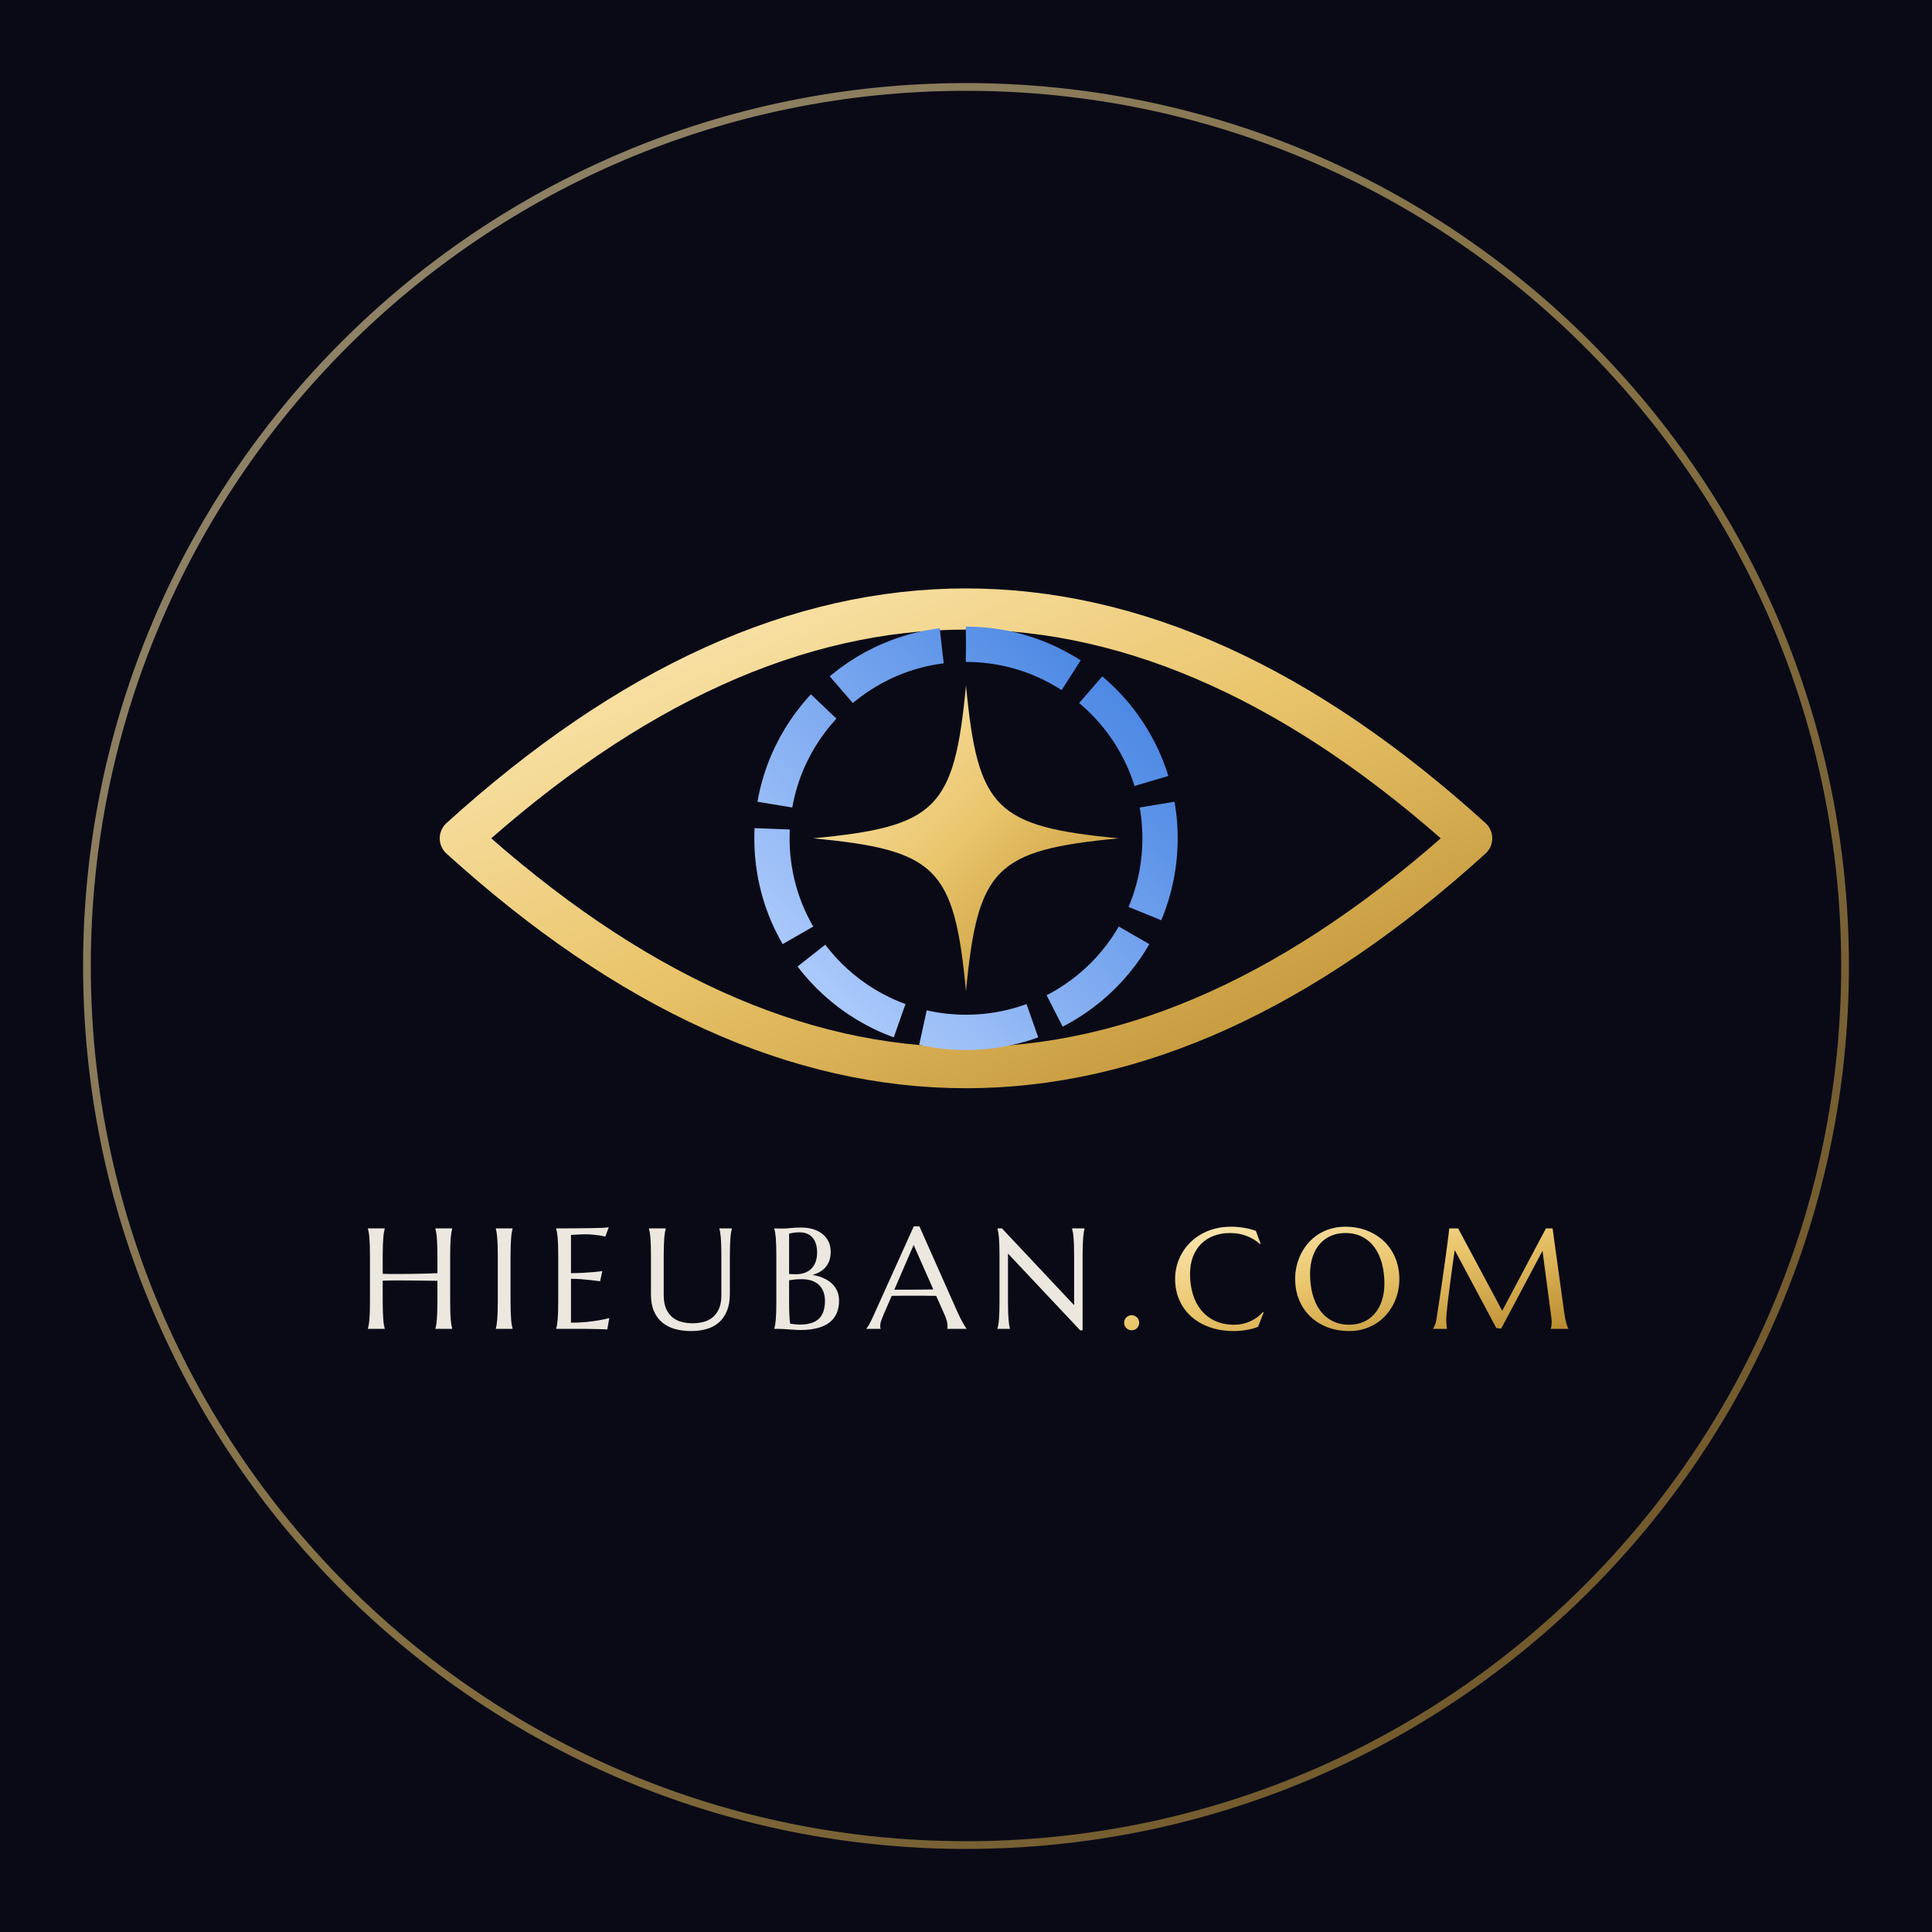
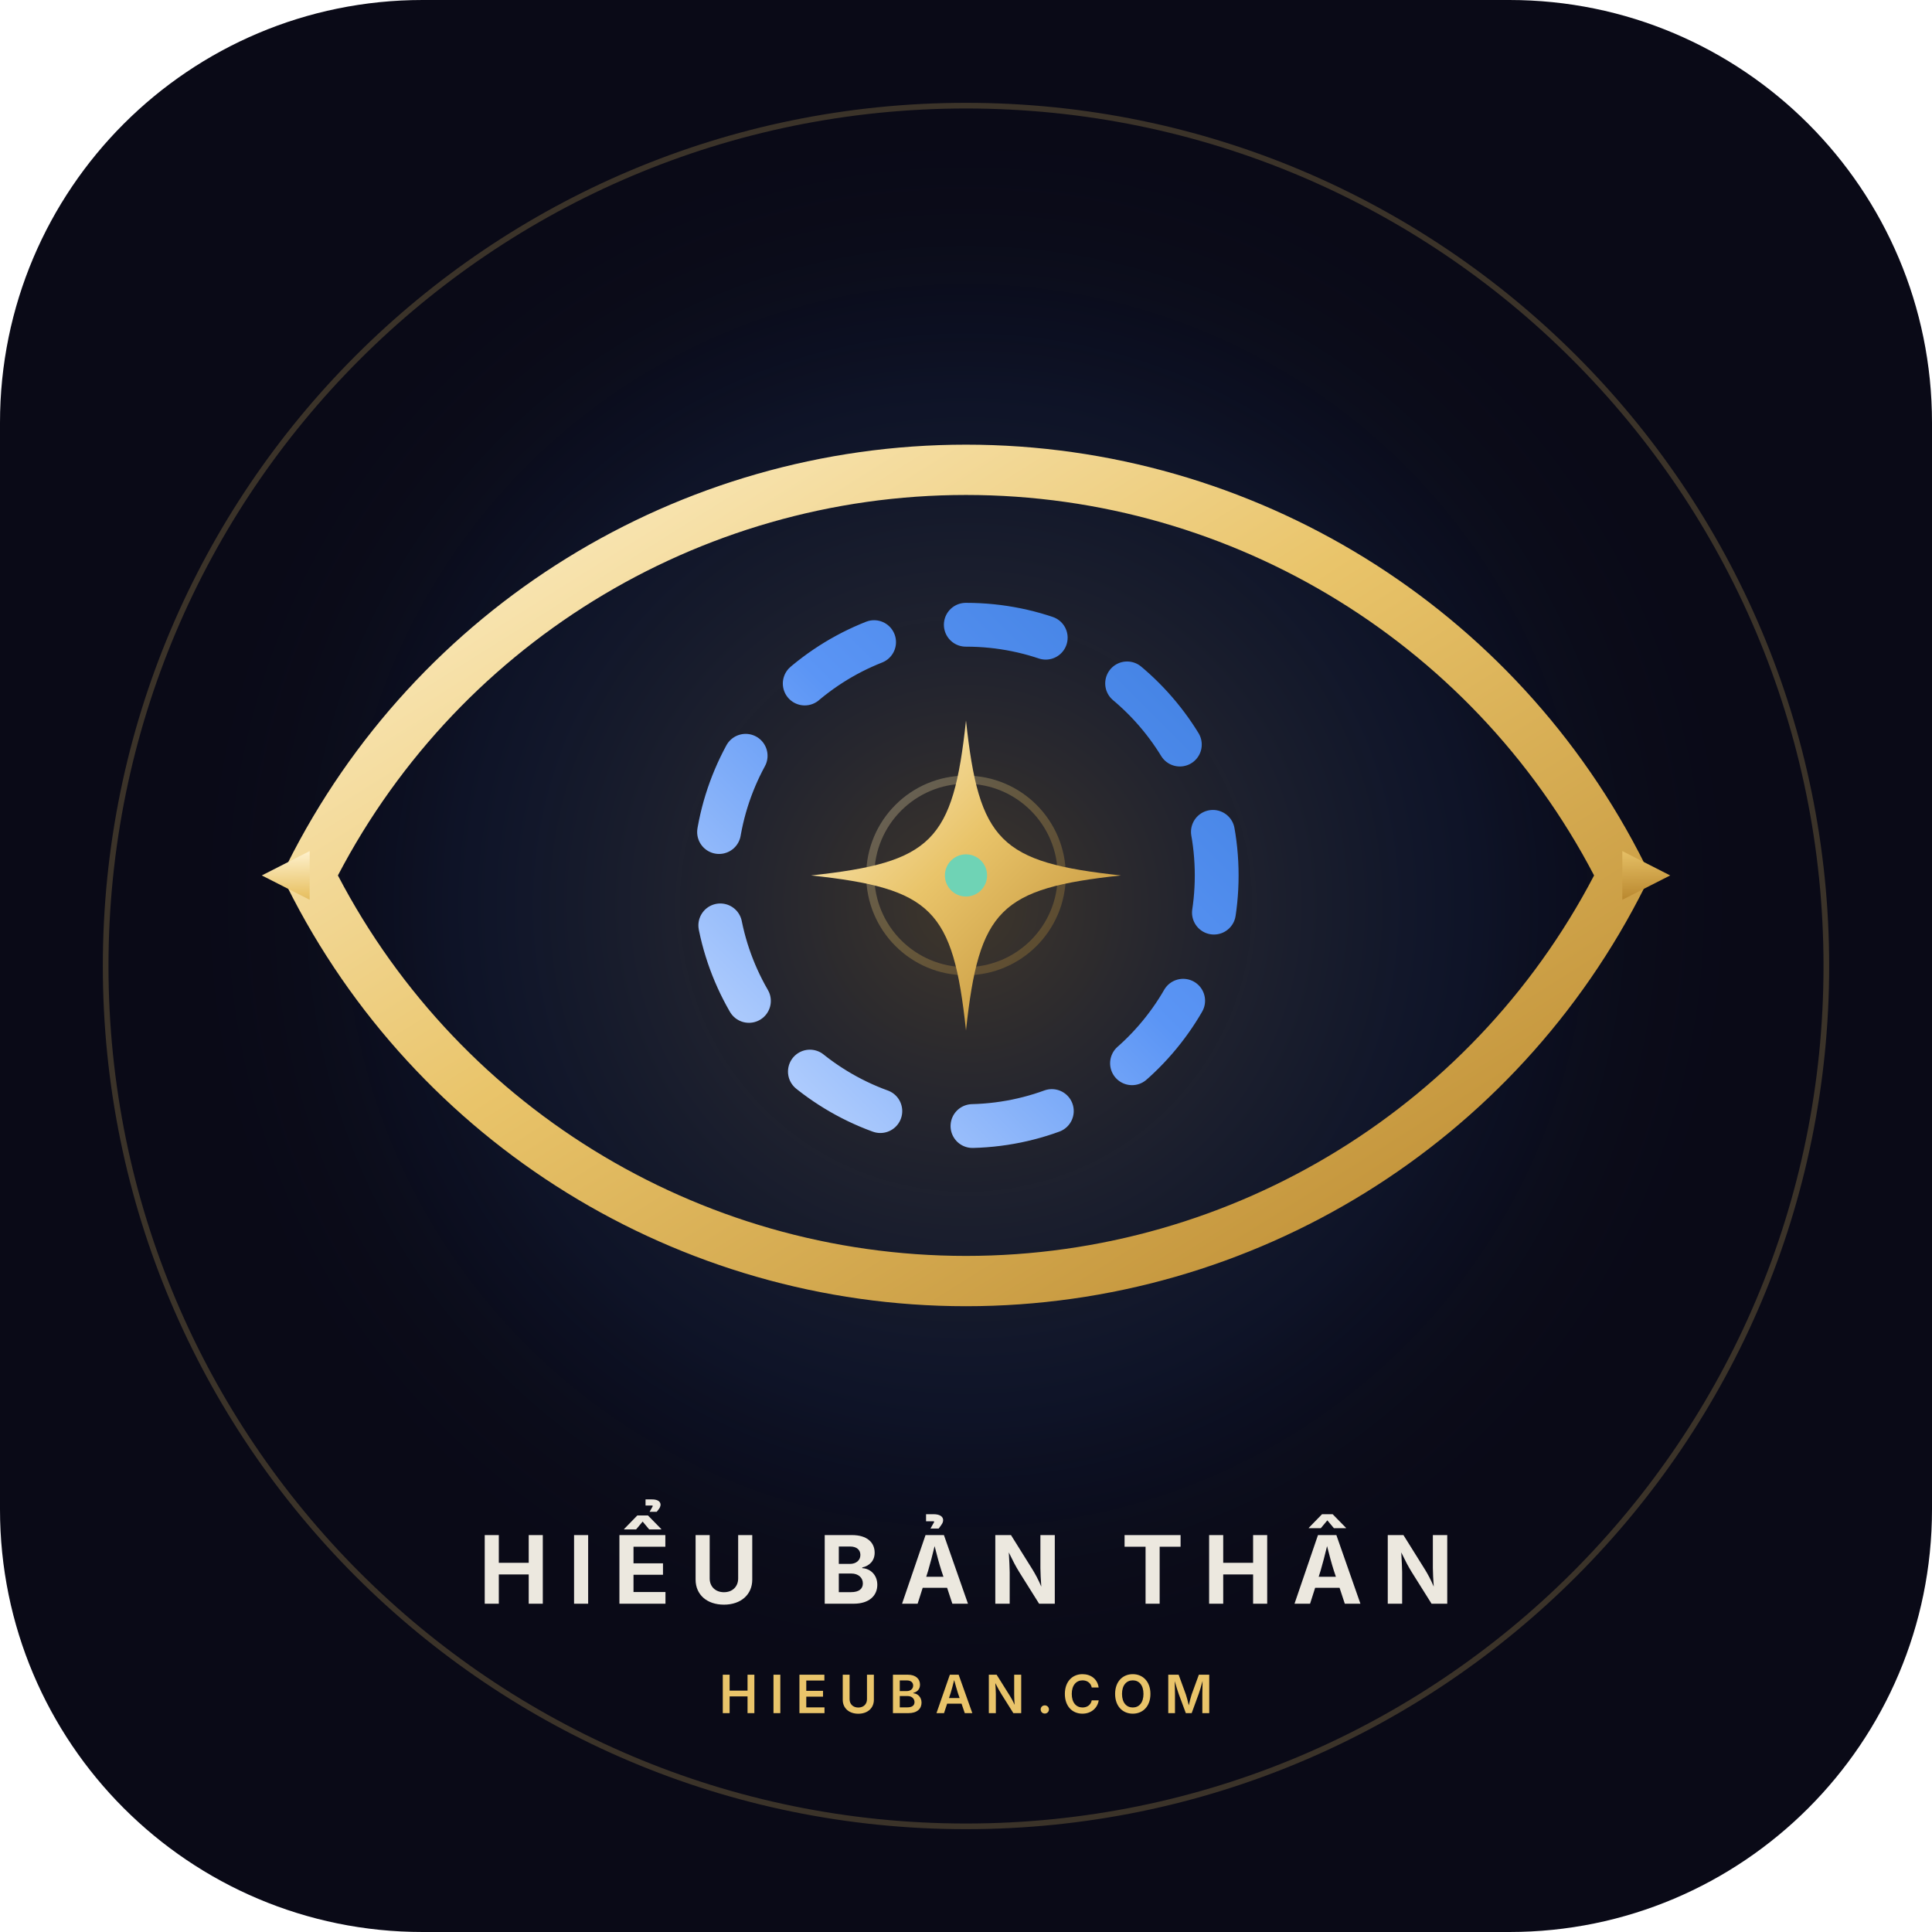
- <svg xmlns="http://www.w3.org/2000/svg" viewBox="0 0 1080 1080" width="1080" height="1080" role="img" aria-label="Hiểu Bản Thân — hieuban.com">
+ <svg xmlns="http://www.w3.org/2000/svg" viewBox="0 0 512 512" width="512" height="512" role="img" aria-label="Hiểu Bản Thân Avatar">
  <defs>
    <linearGradient id="v" x1="0" y1="0" x2="1" y2="1">
-       <stop offset="0" stop-color="#FFEDBE" />
-       <stop offset="0.5" stop-color="#E9C46A" />
-       <stop offset="1" stop-color="#B98A2E" />
+       <stop offset="0" stop-color="#FFF3D1" />
+       <stop offset="0.45" stop-color="#E9C46A" />
+       <stop offset="1" stop-color="#B8862D" />
    </linearGradient>
    <linearGradient id="l" x1="0" y1="0" x2="1" y2="1">
-       <stop offset="0" stop-color="#B9D3FF" />
+       <stop offset="0" stop-color="#C4DAFF" />
+       <stop offset="0.55" stop-color="#5B95F5" />
      <stop offset="1" stop-color="#3F7FE0" />
    </linearGradient>
+     <linearGradient id="j" x1="0" y1="0" x2="1" y2="1">
+       <stop offset="0" stop-color="#A8F0DC" />
+       <stop offset="1" stop-color="#5FC4A5" />
+     </linearGradient>
+     <radialGradient id="glow" cx="50%" cy="50%" r="50%">
+       <stop offset="0%" stop-color="#E9C46A" stop-opacity="0.24" />
+       <stop offset="65%" stop-color="#3F7FE0" stop-opacity="0.08" />
+       <stop offset="100%" stop-color="#0A0A17" stop-opacity="0" />
+     </radialGradient>
  </defs>
-   <rect width="1080" height="1080" fill="#0A0A17" />
-   <circle cx="540.0" cy="540.0" r="491.4" fill="none" stroke="url(#v)" stroke-width="4.32" opacity=".55" />
-   <g transform="translate(211.30 139.93) scale(3.287)">
-     <path d="M14 100 Q100 22 186 100 Q100 178 14 100 Z" fill="none" stroke="url(#v)" stroke-width="7" stroke-linejoin="round" />
-     <circle cx="100" cy="100" r="33" fill="none" stroke="url(#l)" stroke-width="6" stroke-dasharray="18.9 4.14" transform="rotate(-90 100 100)" />
-     <path d="M100 74 C102 95 105 98 126 100 C105 102 102 105 100 126 C98 105 95 102 74 100 C95 98 98 95 100 74 Z" fill="url(#v)" />
+   <rect width="512" height="512" rx="112" fill="#0A0A17" />
+   <circle cx="256" cy="240" r="210" fill="url(#glow)" />
+   <circle cx="256" cy="256" r="228" fill="none" stroke="#E9C46A" stroke-opacity="0.22" stroke-width="1.5" />
+   <g transform="translate(256 232) scale(2.15) translate(-100 -100)">
+     <path class="hb-mat" d="M19.1 100 A90.45 90.45 0 0 1 180.9 100 A90.45 90.45 0 0 1 19.1 100 Z" fill="none" stroke="url(#v)" stroke-width="6.2" stroke-linecap="round" stroke-linejoin="round" />
+     <path d="M13.2 100 L19.1 97.0 L19.1 103.0 Z M186.8 100 L180.9 97.0 L180.9 103.0 Z" fill="url(#v)" />
+     <circle cx="100" cy="100" r="11.8" fill="none" stroke="url(#v)" stroke-width="1" stroke-opacity="0.28" />
+     <circle class="hb-vong" cx="100" cy="100" r="30.9" fill="none" stroke="url(#l)" stroke-width="5.4" stroke-linecap="round" stroke-dasharray="10.00 11.572" transform="rotate(-90 100 100)" />
+     <path class="hb-sao" d="M100 80.9 C101.6 95.8 104.2 98.4 119.1 100 C104.2 101.6 101.6 104.2 100 119.1 C98.4 104.2 95.8 101.6 80.9 100 C95.8 98.4 98.4 95.8 100 80.9 Z" fill="url(#v)" />
+     <circle cx="100" cy="100" r="2.6" fill="#6FD3B5" />
  </g>
-   <path d="M44.45 -26.87Q42.88 -26.91 40.53 -26.92Q38.18 -26.94 35.42 -26.98Q32.66 -27.02 29.67 -27.04Q26.67 -27.06 23.81 -27.08Q20.95 -27.1 18.37 -27.06Q15.78 -27.02 13.86 -26.94V-15.31Q13.86 -11.98 13.96 -9.5Q14.06 -7.01 14.2 -5.21Q14.33 -3.41 14.55 -2.19Q14.76 -0.98 15 -0.16V0H5.6V-0.16Q5.84 -0.98 6.05 -2.19Q6.27 -3.41 6.42 -5.21Q6.58 -7.01 6.66 -9.5Q6.74 -11.98 6.74 -15.31V-40.81Q6.74 -44.14 6.66 -46.62Q6.58 -49.11 6.42 -50.93Q6.27 -52.75 6.05 -53.97Q5.84 -55.18 5.6 -56V-56.16H15V-56Q14.76 -55.18 14.55 -53.97Q14.33 -52.75 14.2 -50.93Q14.06 -49.11 13.96 -46.62Q13.86 -44.14 13.86 -40.81V-30.78Q15.9 -30.7 18.49 -30.68Q21.07 -30.66 23.89 -30.68Q26.71 -30.7 29.63 -30.74Q32.54 -30.78 35.27 -30.84Q37.99 -30.9 40.36 -30.98Q42.73 -31.06 44.45 -31.13V-40.81Q44.45 -44.14 44.35 -46.62Q44.25 -49.11 44.12 -50.93Q43.98 -52.75 43.76 -53.97Q43.55 -55.18 43.31 -56V-56.16H52.71V-56Q52.48 -55.18 52.26 -53.97Q52.05 -52.75 51.89 -50.93Q51.73 -49.11 51.66 -46.62Q51.58 -44.14 51.58 -40.81V-15.31Q51.58 -11.98 51.66 -9.5Q51.73 -7.01 51.89 -5.21Q52.05 -3.41 52.26 -2.19Q52.48 -0.98 52.71 -0.16V0H43.31V-0.16Q43.55 -0.98 43.76 -2.19Q43.98 -3.41 44.12 -5.21Q44.25 -7.01 44.35 -9.5Q44.45 -11.98 44.45 -15.31Z M77.1 -0.16Q77.33 -0.98 77.53 -2.19Q77.73 -3.41 77.88 -5.21Q78.04 -7.01 78.12 -9.5Q78.2 -11.98 78.2 -15.31V-40.81Q78.2 -44.14 78.12 -46.62Q78.04 -49.11 77.88 -50.93Q77.73 -52.75 77.53 -53.97Q77.33 -55.18 77.1 -56V-56.16H86.46V-56Q86.22 -55.18 86.01 -53.97Q85.79 -52.75 85.66 -50.93Q85.52 -49.11 85.42 -46.62Q85.32 -44.14 85.32 -40.81V-15.31Q85.32 -11.98 85.42 -9.5Q85.52 -7.01 85.66 -5.21Q85.79 -3.41 86.01 -2.19Q86.22 -0.98 86.46 -0.16V0H77.1Z M110.85 -56.16Q115.74 -56.16 120.58 -56.2Q125.41 -56.24 129.45 -56.3Q133.48 -56.36 136.34 -56.47Q139.2 -56.59 140.22 -56.79L138.3 -51.58Q137.01 -51.93 135.28 -52.2Q133.8 -52.44 131.66 -52.65Q129.53 -52.87 126.75 -52.87Q125.81 -52.87 124.49 -52.81Q123.18 -52.75 121.97 -52.67Q120.56 -52.6 119.11 -52.52V-31.13Q123.14 -31.17 126.39 -31.37Q129.64 -31.57 131.92 -31.76Q134.58 -32 136.62 -32.31L135.4 -26.63Q132.7 -26.98 129.88 -27.3Q127.45 -27.57 124.59 -27.79Q121.73 -28 119.11 -28V-3.45Q123.73 -3.45 127.61 -3.84Q131.48 -4.23 134.38 -4.74Q137.75 -5.29 140.53 -6.03L139.4 0.31Q138.93 0.27 137.99 0.23Q137.05 0.2 135.89 0.16Q134.74 0.12 133.46 0.1Q132.19 0.08 131.05 0.06Q129.92 0.04 129.04 0.02Q128.16 0 127.76 0H110.85V-0.16Q111.08 -0.98 111.3 -2.19Q111.51 -3.41 111.67 -5.21Q111.82 -7.01 111.9 -9.5Q111.98 -11.98 111.98 -15.31V-40.81Q111.98 -44.14 111.9 -46.62Q111.82 -49.11 111.67 -50.93Q111.51 -52.75 111.3 -53.97Q111.08 -55.18 110.85 -56V-56.16Z M203.18 -40.81Q203.18 -44.14 203.1 -46.62Q203.02 -49.11 202.87 -50.93Q202.71 -52.75 202.51 -53.97Q202.32 -55.18 202.08 -56V-56.16H209.05V-56Q208.82 -55.18 208.6 -53.97Q208.39 -52.75 208.25 -50.93Q208.11 -49.11 208.02 -46.62Q207.92 -44.14 207.92 -40.81V-19.66Q207.92 -14.06 206.31 -10.1Q204.71 -6.15 201.85 -3.62Q198.99 -1.1 195 0.06Q191 1.21 186.26 1.21Q181.52 1.21 177.43 0.12Q173.34 -0.98 170.3 -3.43Q167.27 -5.87 165.54 -9.77Q163.82 -13.67 163.82 -19.27V-40.81Q163.82 -44.14 163.74 -46.62Q163.66 -49.11 163.51 -50.93Q163.35 -52.75 163.14 -53.97Q162.92 -55.18 162.69 -56V-56.16H172.08V-56Q171.85 -55.18 171.63 -53.97Q171.42 -52.75 171.26 -50.93Q171.11 -49.11 171.03 -46.62Q170.95 -44.14 170.95 -40.81V-18.84Q170.95 -14.18 172.34 -11.14Q173.73 -8.11 176 -6.32Q178.27 -4.54 181.17 -3.84Q184.07 -3.13 187.08 -3.13Q190.1 -3.13 193 -3.84Q195.9 -4.54 198.15 -6.32Q200.4 -8.11 201.79 -11.14Q203.18 -14.18 203.18 -18.84Z M233.91 -40.81Q233.91 -44.14 233.83 -46.62Q233.75 -49.11 233.6 -50.93Q233.44 -52.75 233.23 -53.97Q233.01 -55.18 232.77 -56V-56.16Q233.56 -56.12 234.42 -56.12Q235.16 -56.08 236.08 -56.08Q237 -56.08 237.98 -56.08Q239.39 -56.08 241.8 -56.36Q244.21 -56.63 248.01 -56.63Q251.53 -56.63 254.51 -55.71Q257.49 -54.79 259.66 -53.07Q261.83 -51.34 263.07 -48.82Q264.3 -46.29 264.3 -43.08Q264.3 -40.38 263.56 -38.24Q262.81 -36.11 261.46 -34.52Q260.11 -32.94 258.21 -31.86Q256.31 -30.78 254.04 -30.16Q257.37 -29.65 260.11 -28.45Q262.85 -27.26 264.83 -25.46Q266.81 -23.65 267.88 -21.25Q268.96 -18.84 268.96 -15.9Q268.96 -7.64 263.52 -3.51Q258.07 0.63 247.23 0.63Q246.05 0.63 244.48 0.53Q242.92 0.43 241.29 0.31Q239.67 0.2 238.1 0.1Q236.53 0 235.36 0H232.77V-0.16Q233.01 -0.98 233.23 -2.19Q233.44 -3.41 233.6 -5.21Q233.75 -7.01 233.83 -9.5Q233.91 -11.98 233.91 -15.31ZM248.28 -27.77Q245.62 -27.77 243.82 -27.57Q242.02 -27.38 241.04 -27.18V-15.31Q241.04 -10.73 241.2 -7.75Q241.35 -4.78 241.63 -2.9Q243.11 -2.7 244.6 -2.55Q246.09 -2.39 246.99 -2.39Q254.31 -2.39 257.7 -5.66Q261.09 -8.93 261.09 -15.7Q261.09 -18.37 260.29 -20.58Q259.48 -22.79 257.9 -24.4Q256.31 -26 253.9 -26.89Q251.49 -27.77 248.28 -27.77ZM241.04 -30.7Q242.13 -30.59 243 -30.57Q243.86 -30.55 244.84 -30.55Q247.5 -30.55 249.69 -31.31Q251.89 -32.07 253.43 -33.6Q254.98 -35.13 255.84 -37.42Q256.7 -39.71 256.7 -42.77Q256.7 -45.31 256.08 -47.39Q255.45 -49.46 254.22 -50.93Q252.98 -52.4 251.18 -53.18Q249.38 -53.97 247.07 -53.97Q245.58 -53.97 244.47 -53.85Q243.35 -53.73 242.57 -53.58Q241.67 -53.42 241.04 -53.18Z M329.46 0V-0.16Q329.53 -0.35 329.57 -0.74Q329.61 -1.14 329.61 -1.45Q329.61 -2.66 329.28 -4.13Q328.95 -5.6 328.01 -7.79L323.27 -18.45Q321.08 -18.52 317.43 -18.52Q313.79 -18.52 309.56 -18.52Q306.47 -18.52 303.59 -18.52Q300.71 -18.52 298.4 -18.45L293.9 -8.11Q293.31 -6.66 292.64 -4.93Q291.98 -3.21 291.98 -1.45Q291.98 -0.94 292.06 -0.61Q292.13 -0.27 292.21 -0.16V0H284.22V-0.16Q284.93 -0.9 285.99 -2.8Q287.04 -4.7 288.3 -7.56L310.74 -57.33H313.87L335.13 -9.48Q335.88 -7.79 336.68 -6.21Q337.48 -4.62 338.19 -3.37Q338.89 -2.11 339.44 -1.25Q339.99 -0.39 340.19 -0.16V0ZM304.08 -21.89Q306.35 -21.89 308.74 -21.91Q311.13 -21.93 313.42 -21.95Q315.71 -21.97 317.82 -21.99Q319.94 -22.01 321.66 -22.05L310.66 -46.92L299.85 -21.89Z M360.03 -56.16 400.37 -13.24V-40.81Q400.37 -44.14 400.29 -46.62Q400.21 -49.11 400.06 -50.93Q399.9 -52.75 399.68 -53.97Q399.47 -55.18 399.23 -56V-56.16H406.2V-56Q405.97 -55.18 405.77 -53.97Q405.58 -52.75 405.42 -50.93Q405.26 -49.11 405.19 -46.62Q405.11 -44.14 405.11 -40.81V0.78H403.74L363.4 -42.1V-15.31Q363.4 -11.98 363.48 -9.5Q363.55 -7.01 363.71 -5.21Q363.87 -3.41 364.06 -2.19Q364.26 -0.98 364.49 -0.16V0H357.52V-0.16Q357.76 -0.98 357.97 -2.19Q358.19 -3.41 358.35 -5.21Q358.5 -7.01 358.58 -9.5Q358.66 -11.98 358.66 -15.31V-40.81Q358.66 -44.14 358.58 -46.62Q358.5 -49.11 358.35 -50.93Q358.19 -52.75 357.97 -53.97Q357.76 -55.18 357.52 -56V-56.16Z" transform="translate(200.07 742.85)" fill="#ECE8DF" />
-   <path d="M428.32 -3.45Q428.32 -4.31 428.65 -5.07Q428.98 -5.84 429.55 -6.4Q430.12 -6.97 430.88 -7.3Q431.65 -7.64 432.51 -7.64Q433.41 -7.64 434.17 -7.3Q434.94 -6.97 435.5 -6.4Q436.07 -5.84 436.41 -5.07Q436.74 -4.31 436.74 -3.45Q436.74 -1.64 435.52 -0.43Q434.31 0.78 432.51 0.78Q431.65 0.78 430.88 0.45Q430.12 0.12 429.55 -0.45Q428.98 -1.02 428.65 -1.78Q428.32 -2.55 428.32 -3.45Z M504.63 -47.54 504.28 -47.39Q501.23 -50.21 496.94 -51.89Q492.65 -53.58 487.52 -53.58Q482.59 -53.58 478.47 -52.03Q474.36 -50.48 471.4 -47.54Q468.45 -44.61 466.8 -40.34Q465.16 -36.07 465.16 -30.63Q465.16 -24.63 466.72 -19.44Q468.29 -14.26 471.39 -10.46Q474.48 -6.66 479.12 -4.48Q483.76 -2.31 489.95 -2.31Q492.18 -2.31 494.41 -2.78Q496.65 -3.25 498.7 -4.17Q500.76 -5.09 502.58 -6.4Q504.4 -7.72 505.89 -9.4L506.32 -9.13L503.19 -1.14Q500.25 0 496.7 0.61Q493.16 1.21 489.56 1.21Q482.31 1.21 476.3 -0.88Q470.29 -2.98 465.96 -6.81Q461.63 -10.65 459.23 -16.04Q456.82 -21.42 456.82 -28Q456.82 -31.72 457.78 -35.33Q458.74 -38.93 460.58 -42.18Q462.42 -45.43 465.12 -48.15Q467.82 -50.87 471.29 -52.87Q474.75 -54.87 478.92 -55.98Q483.1 -57.1 487.95 -57.1Q495.51 -57.1 501.97 -54.79Z M551.93 -57.1Q558.47 -57.1 564.01 -54.97Q569.55 -52.83 573.59 -48.97Q577.62 -45.12 579.89 -39.71Q582.17 -34.31 582.17 -27.77Q582.17 -24.05 581.3 -20.44Q580.44 -16.84 578.78 -13.63Q577.11 -10.42 574.69 -7.7Q572.26 -4.97 569.14 -3Q566.03 -1.02 562.27 0.1Q558.51 1.21 554.16 1.21Q547.62 1.21 542.08 -0.88Q536.54 -2.98 532.51 -6.81Q528.47 -10.65 526.2 -16.04Q523.93 -21.42 523.93 -28Q523.93 -31.72 524.79 -35.33Q525.65 -38.93 527.32 -42.18Q528.98 -45.43 531.39 -48.15Q533.8 -50.87 536.91 -52.87Q540.03 -54.87 543.81 -55.98Q547.58 -57.1 551.93 -57.1ZM554.16 -2.31Q558.51 -2.31 562.11 -3.88Q565.72 -5.44 568.32 -8.42Q570.93 -11.4 572.37 -15.68Q573.82 -19.97 573.82 -25.42Q573.82 -31.45 572.43 -36.6Q571.04 -41.75 568.3 -45.53Q565.56 -49.31 561.47 -51.44Q557.38 -53.58 551.93 -53.58Q547.58 -53.58 543.98 -52.03Q540.38 -50.48 537.77 -47.54Q535.17 -44.61 533.72 -40.34Q532.27 -36.07 532.27 -30.63Q532.27 -24.63 533.64 -19.44Q535.01 -14.26 537.75 -10.46Q540.5 -6.66 544.61 -4.48Q548.72 -2.31 554.16 -2.31Z M601.03 -0.16Q601.46 -0.78 602.01 -2.02Q602.56 -3.25 602.87 -5.13Q603.3 -7.87 603.83 -11.3Q604.36 -14.73 604.93 -18.49Q605.49 -22.24 606.06 -26.18Q606.63 -30.12 607.16 -33.93Q607.69 -37.75 608.18 -41.3Q608.67 -44.84 609.06 -47.78Q609.45 -50.72 609.7 -52.89Q609.96 -55.06 610.08 -56.16H615.05L639.68 -10.1L664.12 -56.16H667.84L674.26 -9.63Q674.54 -7.44 674.85 -5.87Q675.17 -4.31 675.48 -3.19Q675.79 -2.08 676.09 -1.35Q676.38 -0.63 676.65 -0.16V0H666.78V-0.16Q666.98 -0.59 667.16 -1.57Q667.33 -2.55 667.33 -3.92Q667.33 -4.43 667.29 -4.95Q667.25 -5.48 667.18 -6.11L662.2 -43.63L639.1 -0.16L636.39 -0.47L613.13 -44.02Q611.76 -34.74 610.74 -26.87Q610.31 -23.5 609.88 -20.15Q609.45 -16.8 609.12 -13.9Q608.78 -11 608.59 -8.79Q608.39 -6.58 608.39 -5.52Q608.39 -4.19 608.47 -3.17Q608.55 -2.15 608.63 -1.45Q608.74 -0.63 608.86 0H601.03Z" transform="translate(200.07 742.85)" fill="url(#v)" />
+   <text x="256" y="425" text-anchor="middle" fill="#ECE8DF" font-family="-apple-system, BlinkMacSystemFont, Helvetica Neue, sans-serif" font-size="25" font-weight="700" letter-spacing="5">HIỂU BẢN THÂN</text>
+   <text x="256" y="454" text-anchor="middle" fill="#E9C46A" font-family="-apple-system, BlinkMacSystemFont, Helvetica Neue, sans-serif" font-size="14" font-weight="600" letter-spacing="3">HIEUBAN.COM</text>
</svg>
